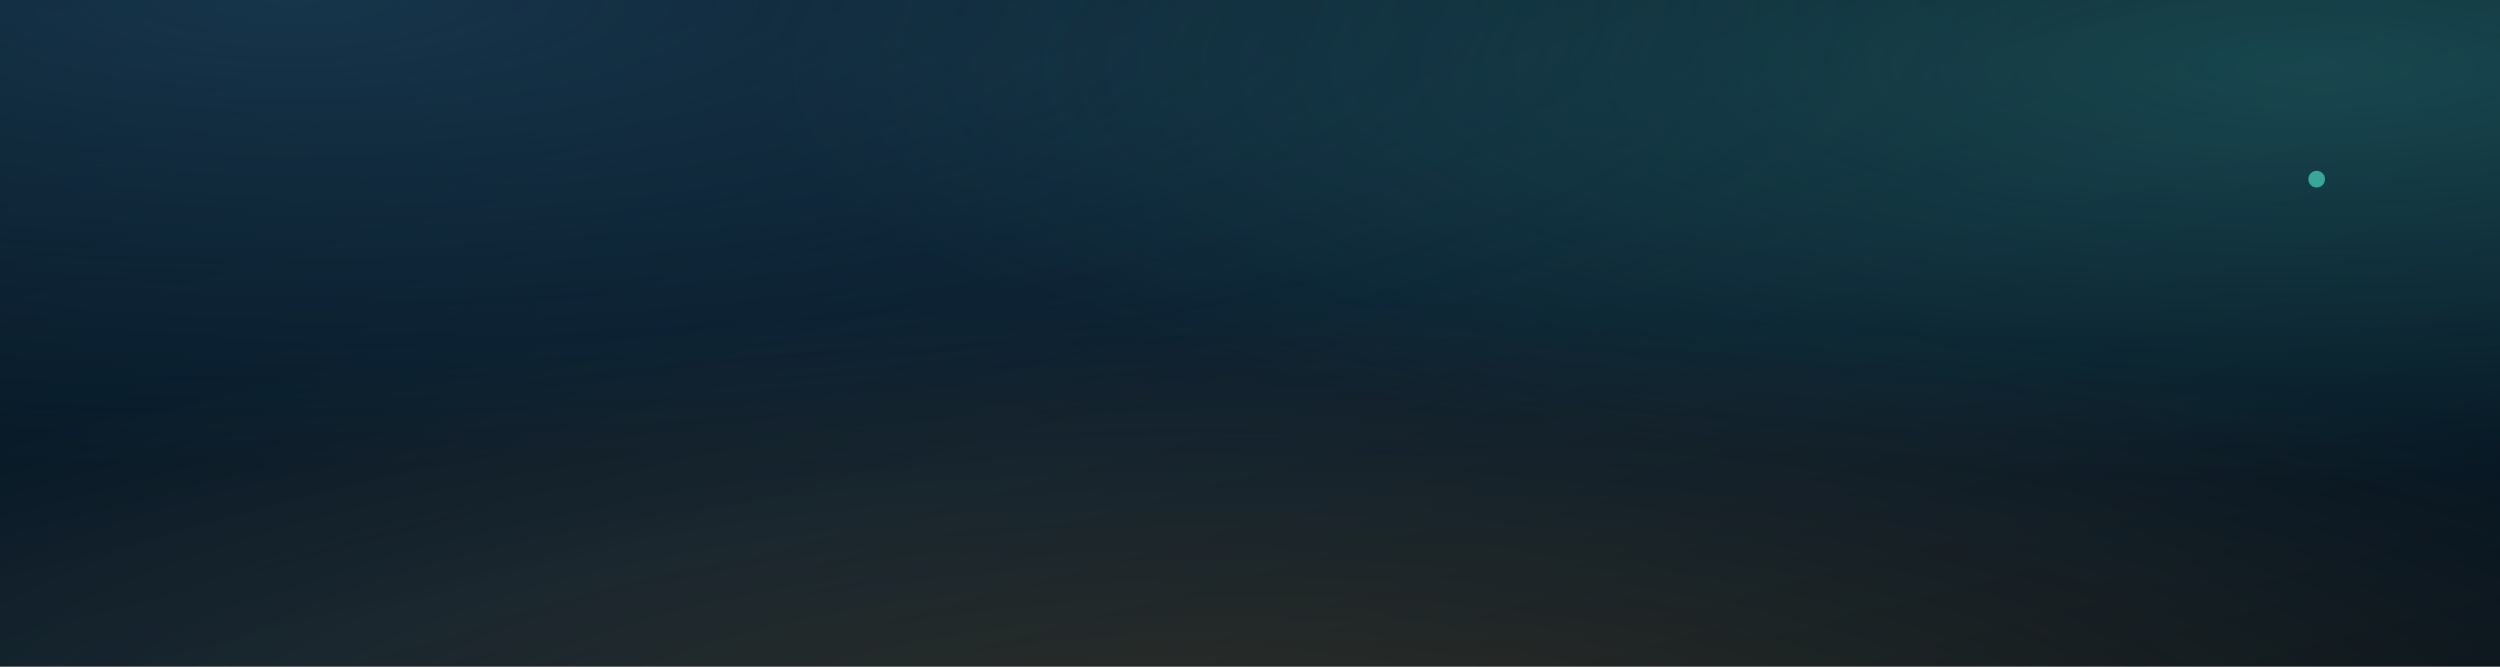
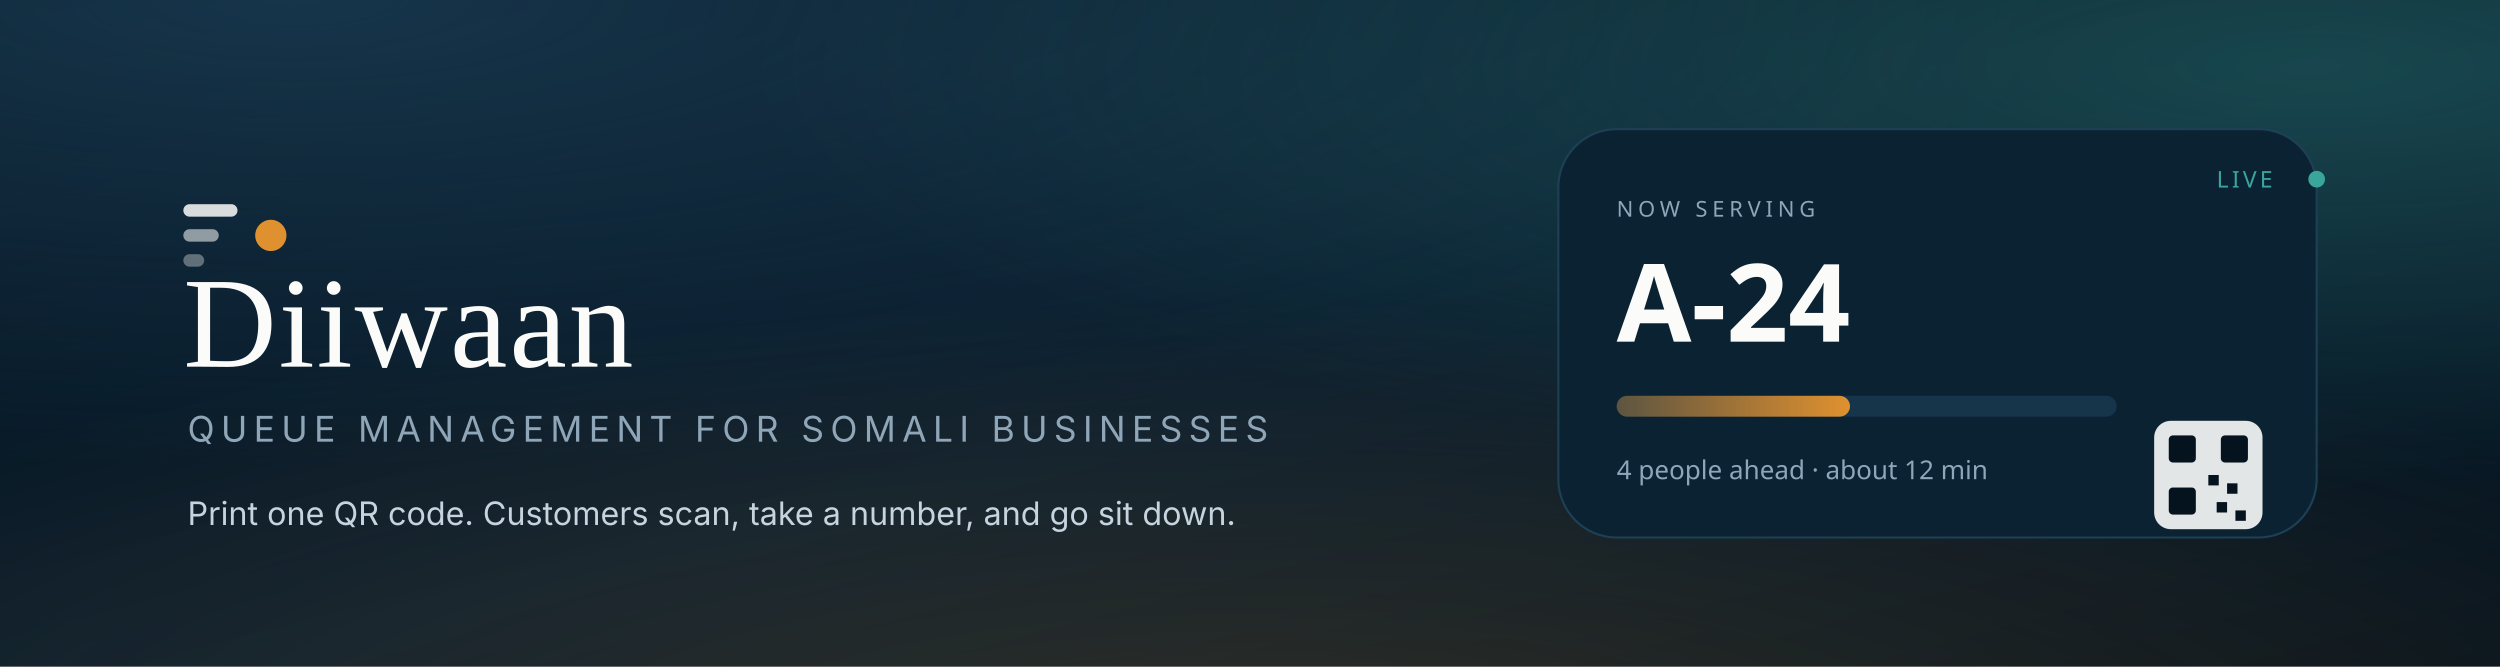
<svg xmlns="http://www.w3.org/2000/svg" viewBox="0 0 1200 320" width="1200" height="320" role="img" aria-label="Diiwaan — a queue your customers join by scanning">
  <defs>
    <linearGradient id="ground" x1="0" y1="0" x2="1" y2="1">
      <stop offset="0%" stop-color="#04121D" />
      <stop offset="55%" stop-color="#0A1E2E" />
      <stop offset="100%" stop-color="#04121D" />
    </linearGradient>
    <radialGradient id="washA" cx="12%" cy="0%" r="70%">
      <stop offset="0%" stop-color="#25506E" stop-opacity=".55" />
      <stop offset="100%" stop-color="#25506E" stop-opacity="0" />
    </radialGradient>
    <radialGradient id="washB" cx="92%" cy="10%" r="62%">
      <stop offset="0%" stop-color="#3AA69B" stop-opacity=".30" />
      <stop offset="100%" stop-color="#3AA69B" stop-opacity="0" />
    </radialGradient>
    <radialGradient id="washC" cx="50%" cy="115%" r="70%">
      <stop offset="0%" stop-color="#E0912F" stop-opacity=".18" />
      <stop offset="100%" stop-color="#E0912F" stop-opacity="0" />
    </radialGradient>
    <linearGradient id="line" x1="0" y1="0" x2="1" y2="0">
      <stop offset="0%" stop-color="#E0912F" stop-opacity=".35" />
      <stop offset="100%" stop-color="#E0912F" />
    </linearGradient>
    <clipPath id="lineClip">
      <rect x="0" y="0" width="240" height="10" rx="5" />
    </clipPath>
    <clipPath id="scanClip">
      <rect x="286" y="140" width="52" height="52" rx="8" />
    </clipPath>
    <style>
-       .fade      { opacity: 0; animation: fade .9s ease-out forwards; }
-       .d1 { animation-delay: .10s } .d2 { animation-delay: .22s }
-       .d3 { animation-delay: .34s } .d4 { animation-delay: .46s }
- 
-       @keyframes fade { to { opacity: 1 } }
- 
      /* The queue advancing: one number gives way to the next, forever. */
-       .tick { opacity: 0; animation: tick 9s ease-in-out infinite; }
-       .t1 { animation-delay: 0s }   .t2 { animation-delay: 3s }
-       .t3 { animation-delay: 6s }
+       /* The first number is painted; the other two are stacked behind it and
+          only appear once the loop is running. A frozen banner shows A-24. */
+       .tick { animation: tick 9s ease-in-out infinite; }
+       .t2, .t3 { opacity: 0 }
+       /* A negative delay starts the first number past its own fade-in, so a
+          banner frozen at zero still shows a number rather than an empty card. */
+       .t1 { animation-delay: -.7s } .t2 { animation-delay: 2.3s } .t3 { animation-delay: 5.3s }
      @keyframes tick {
        0%   { opacity: 0; transform: translateY(10px) }
        6%   { opacity: 1; transform: translateY(0) }
        30%  { opacity: 1; transform: translateY(0) }
        36%  { opacity: 0; transform: translateY(-10px) }
        100% { opacity: 0; transform: translateY(-10px) }
      }

      /* The line someone is standing in, filling towards their turn. */
      .fill { animation: fill 9s cubic-bezier(.2,.8,.2,1) infinite; }
      @keyframes fill {
        0%   { width: 26px }
        30%  { width: 112px }
        60%  { width: 178px }
        88%  { width: 240px }
        100% { width: 240px }
      }

      .pulse { animation: pulse 3s ease-in-out infinite; transform-origin: center; }
      @keyframes pulse { 0%,100% { opacity: .55 } 50% { opacity: 1 } }

      .scan { animation: scan 3.4s cubic-bezier(.4,0,.2,1) infinite; }
      @keyframes scan {
        0%, 12%   { transform: translateY(0);  opacity: 0 }
        18%       { opacity: 1 }
        82%       { opacity: 1 }
        88%, 100% { transform: translateY(50px); opacity: 0 }
      }

      @media (prefers-reduced-motion: reduce) {
-         .tick, .fill, .pulse, .scan, .fade { animation: none; opacity: 1 }
-         .tick { opacity: 0 } .t1 { opacity: 1 }
+         .tick, .fill, .pulse, .scan { animation: none }
+         .t2, .t3 { opacity: 0 }
      }
    </style>
  </defs>
  <rect width="1200" height="320" fill="url(#ground)" />
  <rect width="1200" height="320" fill="url(#washA)" />
  <rect width="1200" height="320" fill="url(#washB)" />
  <rect width="1200" height="320" fill="url(#washC)" />
-   <g class="fade d1" transform="translate(88 96)">
+   <g transform="translate(88 96)">
    <rect x="0" y="2" width="26" height="6" rx="3" fill="#FBFCFA" opacity=".85" />
    <rect x="0" y="14" width="17" height="6" rx="3" fill="#FBFCFA" opacity=".55" />
    <rect x="0" y="26" width="10" height="6" rx="3" fill="#FBFCFA" opacity=".35" />
    <circle cx="42" cy="17" r="7.5" fill="#E0912F" />
  </g>
-   <text class="fade d1" x="88" y="176" font-family="Georgia, 'Times New Roman', serif" font-size="62" fill="#FBFCFA" letter-spacing="1">Diiwaan</text>
-   <text class="fade d2" x="90" y="212" font-family="system-ui, -apple-system, 'Segoe UI', sans-serif" font-size="17" fill="#8FA6B8" letter-spacing=".18em">QUEUE MANAGEMENT FOR SOMALI BUSINESSES</text>
-   <text class="fade d3" x="90" y="252" font-family="system-ui, -apple-system, 'Segoe UI', sans-serif" font-size="15.5" fill="#C6D4DF">Print one QR code. Customers scan, take a number, and go sit down.</text>
-   <g class="fade d2" transform="translate(748 62)">
+   <text x="88" y="176" font-family="Georgia, 'Times New Roman', serif" font-size="62" fill="#FBFCFA" letter-spacing="1">Diiwaan</text>
+   <text x="90" y="212" font-family="system-ui, -apple-system, 'Segoe UI', sans-serif" font-size="17" fill="#8FA6B8" letter-spacing=".18em">QUEUE MANAGEMENT FOR SOMALI BUSINESSES</text>
+   <text x="90" y="252" font-family="system-ui, -apple-system, 'Segoe UI', sans-serif" font-size="15.5" fill="#C6D4DF">Print one QR code. Customers scan, take a number, and go sit down.</text>
+   <g transform="translate(748 62)">
    <rect x="0" y="0" width="364" height="196" rx="28" fill="#0B2233" stroke="#1E4055" />
    <text x="28" y="42" font-family="system-ui, sans-serif" font-size="10.5" fill="#8FA6B8" letter-spacing=".22em">NOW SERVING</text>
    <g font-family="system-ui, sans-serif" font-size="52" font-weight="600" fill="#FBFCFA">
      <text class="tick t1" x="28" y="102">A-24</text>
      <text class="tick t2" x="28" y="102">A-25</text>
      <text class="tick t3" x="28" y="102">A-26</text>
    </g>
    <g transform="translate(28 128)">
      <rect x="0" y="0" width="240" height="10" rx="5" fill="#16344A" />
      <g clip-path="url(#lineClip)">
-         <rect class="fill" x="0" y="0" height="10" rx="5" fill="url(#line)" />
+         <rect class="fill" x="0" y="0" width="112" height="10" rx="5" fill="url(#line)" />
      </g>
    </g>
    <text x="28" y="168" font-family="system-ui, sans-serif" font-size="12.5" fill="#8FA6B8">
      4 people ahead · about 12 min
    </text>
    <g clip-path="url(#scanClip)">
      <rect class="scan" x="286" y="140" width="52" height="2.5" fill="#3AA69B" opacity="0" />
    </g>
    <g transform="translate(286 140)" opacity=".9">
      <rect x="0" y="0" width="52" height="52" rx="8" fill="#FBFCFA" />
      <g fill="#04121D">
        <rect x="7" y="7" width="13" height="13" rx="2" />
        <rect x="32" y="7" width="13" height="13" rx="2" />
        <rect x="7" y="32" width="13" height="13" rx="2" />
        <rect x="26" y="26" width="5" height="5" />
        <rect x="35" y="30" width="5" height="5" />
        <rect x="30" y="39" width="5" height="5" />
        <rect x="39" y="43" width="5" height="5" />
      </g>
    </g>
  </g>
  <circle class="pulse" cx="1112" cy="86" r="4" fill="#3AA69B" />
-   <text class="fade d4" x="1064" y="90" font-family="system-ui, sans-serif" font-size="11" fill="#3AA69B" letter-spacing=".14em">LIVE</text>
+   <text x="1064" y="90" font-family="system-ui, sans-serif" font-size="11" fill="#3AA69B" letter-spacing=".14em">LIVE</text>
</svg>
